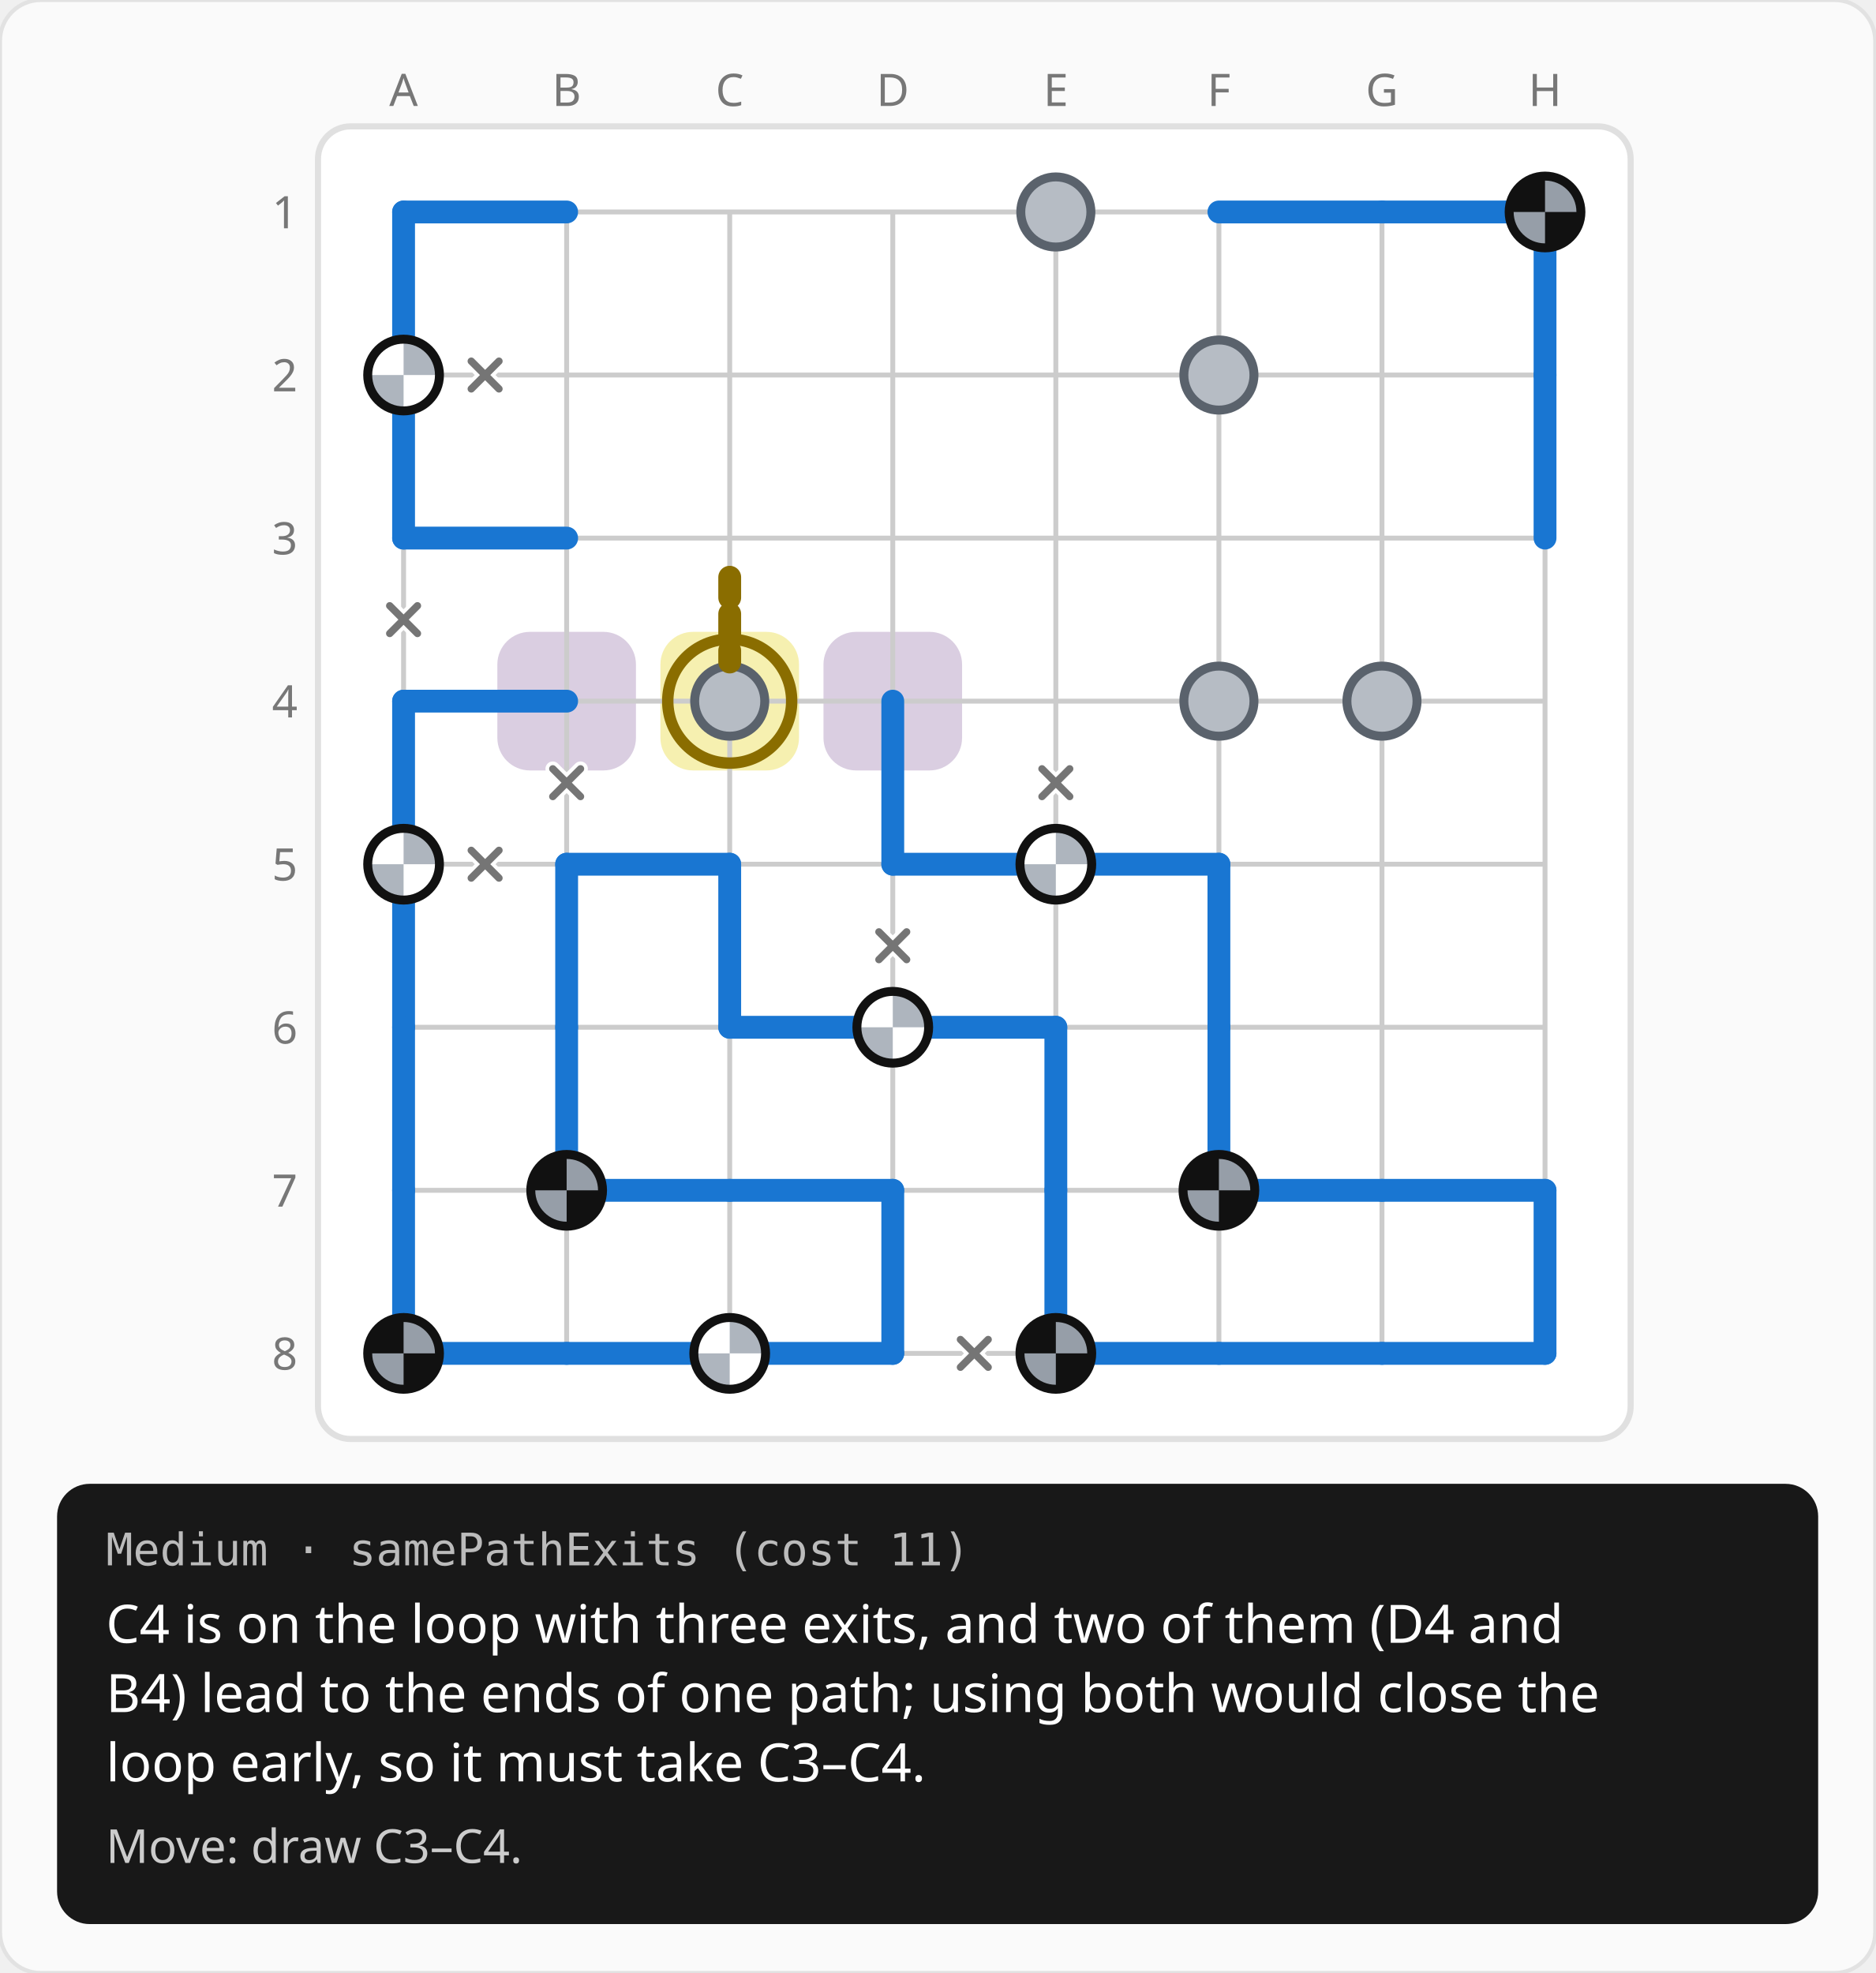
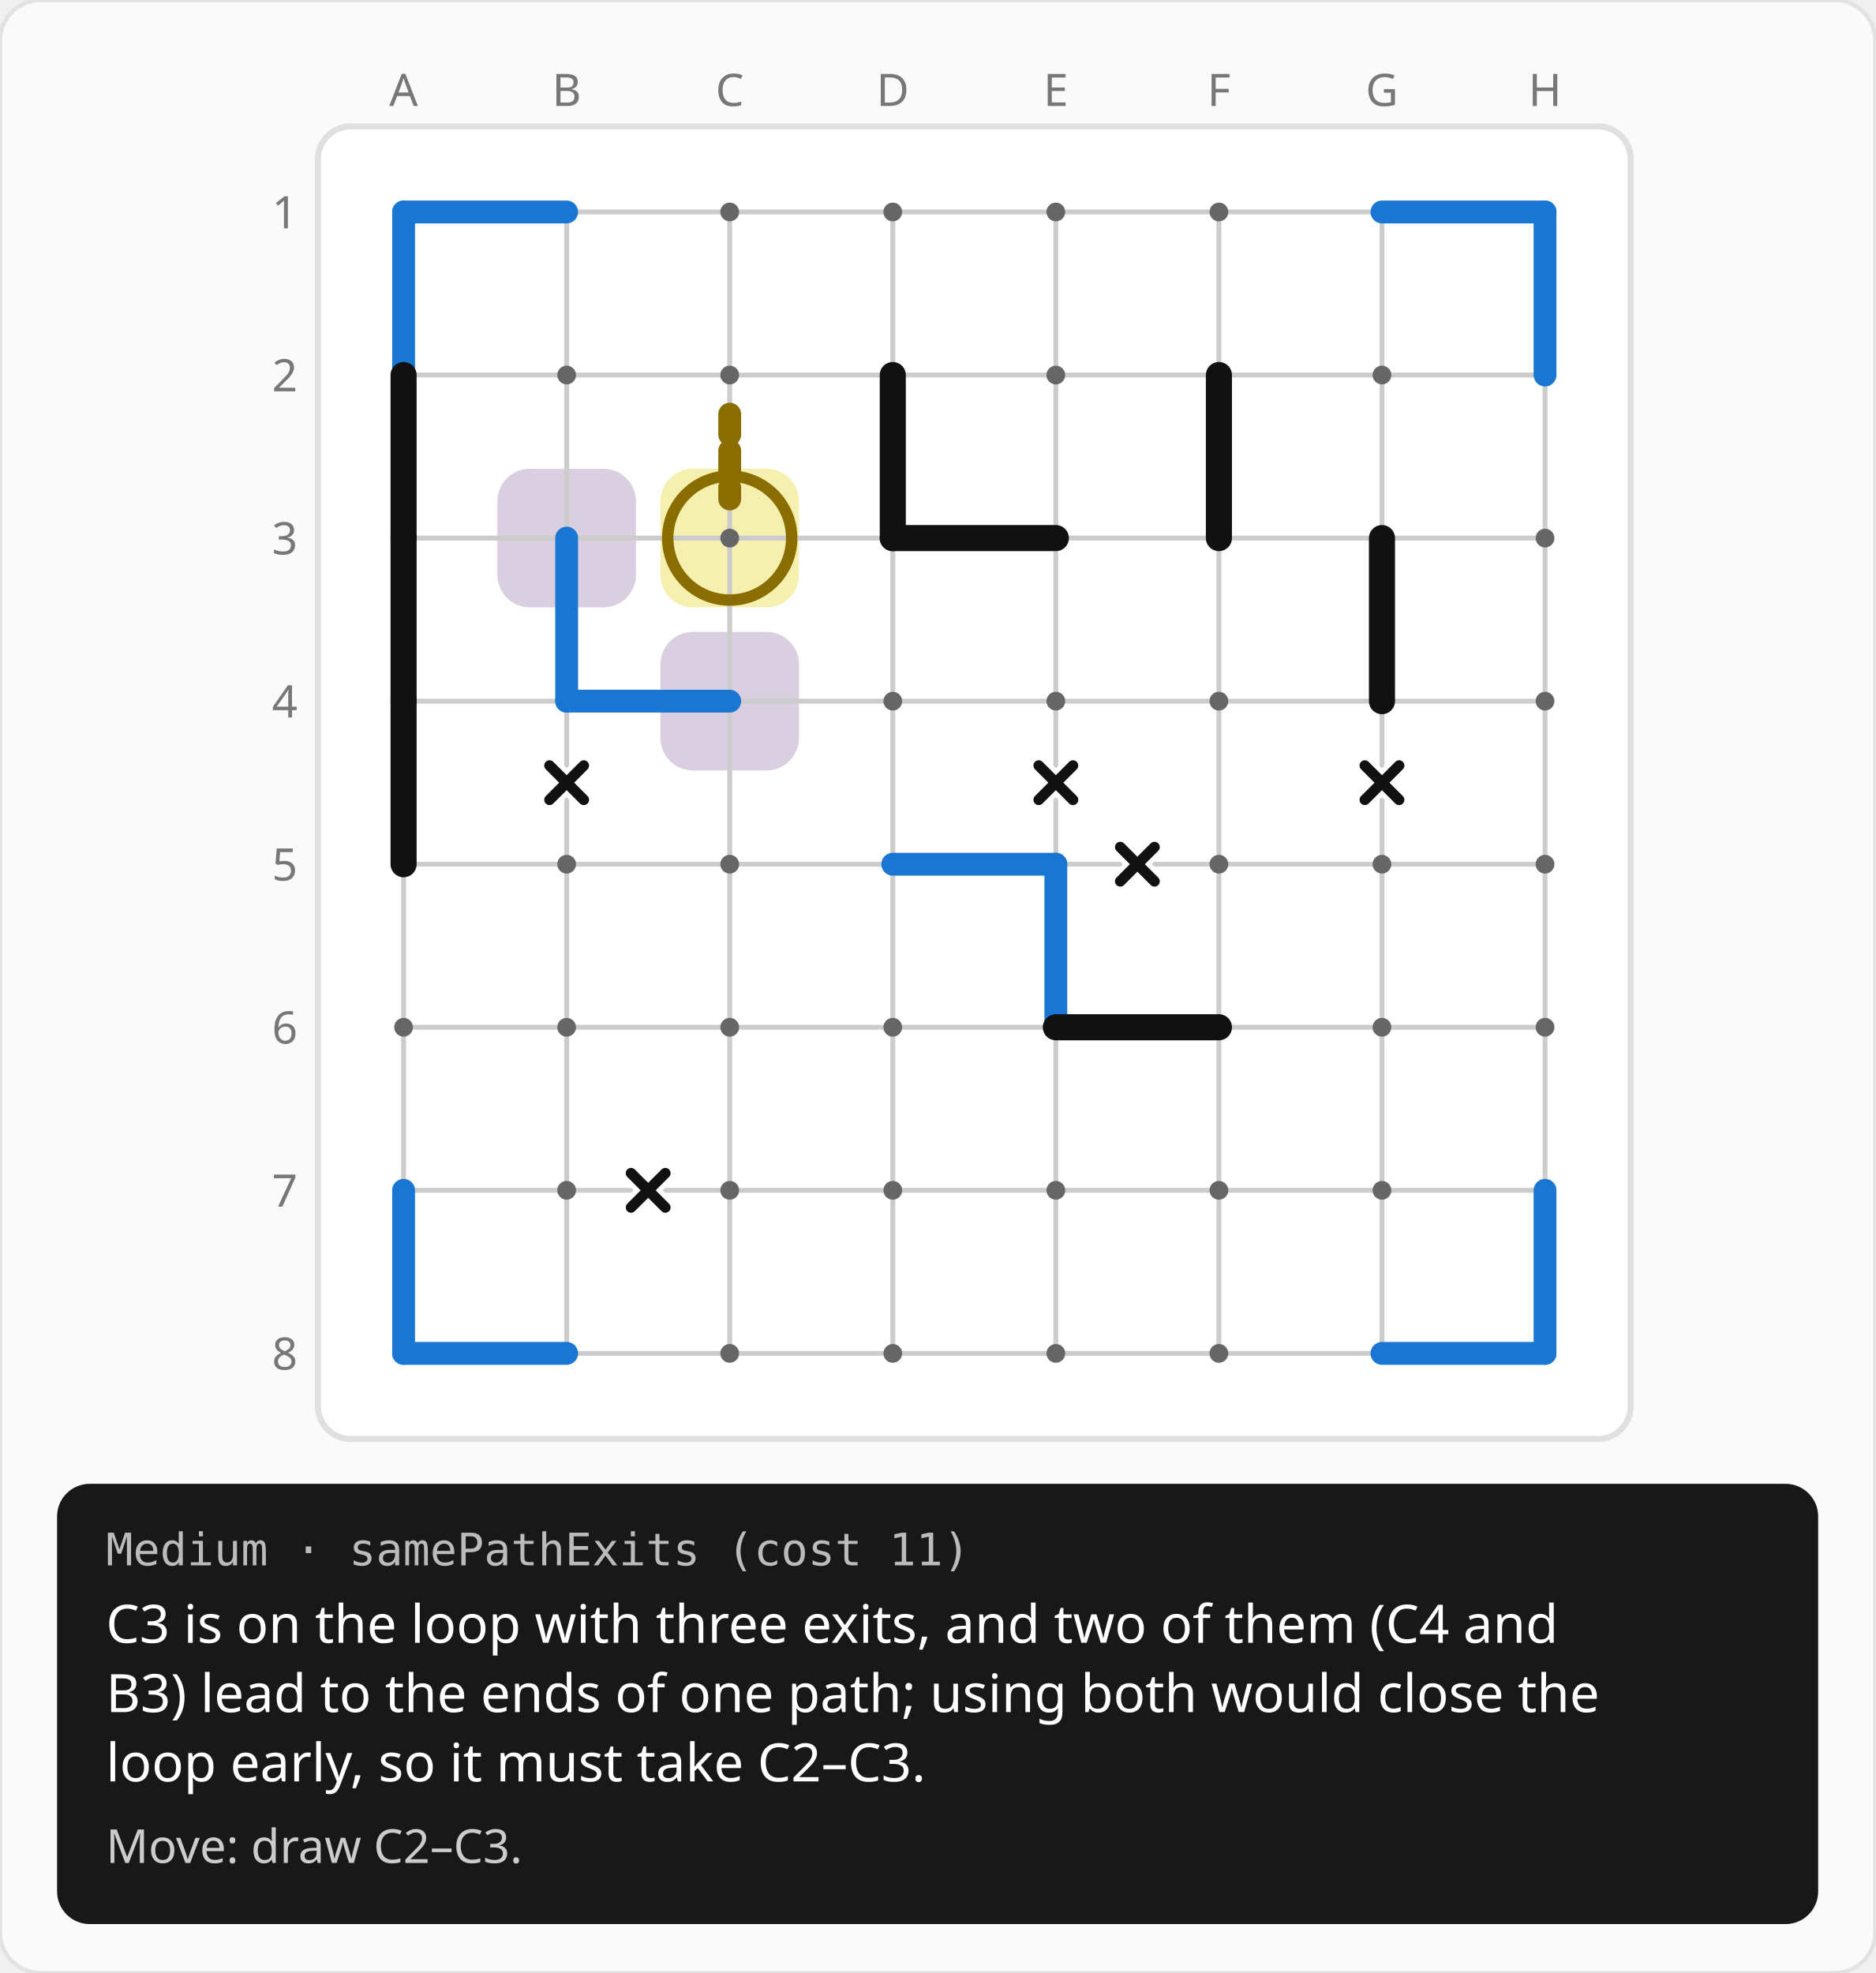
<svg xmlns="http://www.w3.org/2000/svg" width="460" height="484" viewBox="0 0 460 484">
  <rect width="460" height="484" rx="10" fill="#fafafa" stroke="#e2e2e2" />
  <defs>
    <pattern id="hatch" width="8" height="8" patternUnits="userSpaceOnUse" patternTransform="rotate(45)">
      <line x1="0" y1="0" x2="0" y2="8" stroke="#d55e00" stroke-width="3" opacity="0.55" />
    </pattern>
  </defs>
  <g transform="translate(59 12)">
    <text x="40" y="14" fill="#777777" font-size="11" font-family="system-ui, sans-serif" text-anchor="middle">A</text>
    <text x="80" y="14" fill="#777777" font-size="11" font-family="system-ui, sans-serif" text-anchor="middle">B</text>
    <text x="120" y="14" fill="#777777" font-size="11" font-family="system-ui, sans-serif" text-anchor="middle">C</text>
    <text x="160" y="14" fill="#777777" font-size="11" font-family="system-ui, sans-serif" text-anchor="middle">D</text>
    <text x="200" y="14" fill="#777777" font-size="11" font-family="system-ui, sans-serif" text-anchor="middle">E</text>
    <text x="240" y="14" fill="#777777" font-size="11" font-family="system-ui, sans-serif" text-anchor="middle">F</text>
    <text x="280" y="14" fill="#777777" font-size="11" font-family="system-ui, sans-serif" text-anchor="middle">G</text>
    <text x="320" y="14" fill="#777777" font-size="11" font-family="system-ui, sans-serif" text-anchor="middle">H</text>
    <text x="14" y="44" fill="#777777" font-size="11" font-family="system-ui, sans-serif" text-anchor="end">1</text>
    <text x="14" y="84" fill="#777777" font-size="11" font-family="system-ui, sans-serif" text-anchor="end">2</text>
    <text x="14" y="124" fill="#777777" font-size="11" font-family="system-ui, sans-serif" text-anchor="end">3</text>
    <text x="14" y="164" fill="#777777" font-size="11" font-family="system-ui, sans-serif" text-anchor="end">4</text>
    <text x="14" y="204" fill="#777777" font-size="11" font-family="system-ui, sans-serif" text-anchor="end">5</text>
    <text x="14" y="244" fill="#777777" font-size="11" font-family="system-ui, sans-serif" text-anchor="end">6</text>
    <text x="14" y="284" fill="#777777" font-size="11" font-family="system-ui, sans-serif" text-anchor="end">7</text>
    <text x="14" y="324" fill="#777777" font-size="11" font-family="system-ui, sans-serif" text-anchor="end">8</text>
    <g transform="translate(18 18)">
      <rect x="1" y="1" width="322" height="322" rx="8" fill="#ffffff" stroke="#e0e0e0" stroke-width="1.5" />
-       <rect x="125" y="125" width="34" height="34" rx="8" fill="rgba(122,81,149,0.28)" />
-       <rect x="45" y="125" width="34" height="34" rx="8" fill="rgba(122,81,149,0.28)" />
-       <rect x="85" y="125" width="34" height="34" rx="8" fill="rgba(244,236,156,0.8)" />
+       <rect x="85" y="125" width="34" height="34" rx="8" fill="rgba(122,81,149,0.28)" />
+       <rect x="45" y="85" width="34" height="34" rx="8" fill="rgba(122,81,149,0.28)" />
+       <rect x="85" y="85" width="34" height="34" rx="8" fill="rgba(244,236,156,0.8)" />
      <line x1="22" y1="22" x2="302" y2="22" stroke="#cccccc" stroke-width="1.2" />
      <line x1="22" y1="62" x2="302" y2="62" stroke="#cccccc" stroke-width="1.2" />
      <line x1="22" y1="102" x2="302" y2="102" stroke="#cccccc" stroke-width="1.2" />
      <line x1="22" y1="142" x2="302" y2="142" stroke="#cccccc" stroke-width="1.2" />
      <line x1="22" y1="182" x2="302" y2="182" stroke="#cccccc" stroke-width="1.2" />
      <line x1="22" y1="222" x2="302" y2="222" stroke="#cccccc" stroke-width="1.2" />
      <line x1="22" y1="262" x2="302" y2="262" stroke="#cccccc" stroke-width="1.2" />
      <line x1="22" y1="302" x2="302" y2="302" stroke="#cccccc" stroke-width="1.2" />
      <line x1="22" y1="22" x2="22" y2="302" stroke="#cccccc" stroke-width="1.2" />
      <line x1="62" y1="22" x2="62" y2="302" stroke="#cccccc" stroke-width="1.2" />
      <line x1="102" y1="22" x2="102" y2="302" stroke="#cccccc" stroke-width="1.2" />
      <line x1="142" y1="22" x2="142" y2="302" stroke="#cccccc" stroke-width="1.2" />
      <line x1="182" y1="22" x2="182" y2="302" stroke="#cccccc" stroke-width="1.2" />
      <line x1="222" y1="22" x2="222" y2="302" stroke="#cccccc" stroke-width="1.2" />
      <line x1="262" y1="22" x2="262" y2="302" stroke="#cccccc" stroke-width="1.2" />
      <line x1="302" y1="22" x2="302" y2="302" stroke="#cccccc" stroke-width="1.2" />
+       <circle cx="22" cy="22" r="2.3" fill="#666666" />
+       <circle cx="62" cy="22" r="2.3" fill="#666666" />
+       <circle cx="102" cy="22" r="2.3" fill="#666666" />
+       <circle cx="142" cy="22" r="2.3" fill="#666666" />
+       <circle cx="182" cy="22" r="2.3" fill="#666666" />
+       <circle cx="222" cy="22" r="2.3" fill="#666666" />
+       <circle cx="262" cy="22" r="2.3" fill="#666666" />
+       <circle cx="302" cy="22" r="2.3" fill="#666666" />
+       <circle cx="22" cy="62" r="2.3" fill="#666666" />
+       <circle cx="62" cy="62" r="2.3" fill="#666666" />
+       <circle cx="102" cy="62" r="2.3" fill="#666666" />
+       <circle cx="142" cy="62" r="2.3" fill="#666666" />
+       <circle cx="182" cy="62" r="2.3" fill="#666666" />
+       <circle cx="222" cy="62" r="2.3" fill="#666666" />
+       <circle cx="262" cy="62" r="2.3" fill="#666666" />
+       <circle cx="302" cy="62" r="2.3" fill="#666666" />
+       <circle cx="22" cy="102" r="2.3" fill="#666666" />
+       <circle cx="62" cy="102" r="2.3" fill="#666666" />
+       <circle cx="102" cy="102" r="2.3" fill="#666666" />
+       <circle cx="142" cy="102" r="2.3" fill="#666666" />
+       <circle cx="182" cy="102" r="2.3" fill="#666666" />
+       <circle cx="222" cy="102" r="2.3" fill="#666666" />
+       <circle cx="262" cy="102" r="2.3" fill="#666666" />
+       <circle cx="302" cy="102" r="2.3" fill="#666666" />
+       <circle cx="22" cy="142" r="2.3" fill="#666666" />
+       <circle cx="62" cy="142" r="2.3" fill="#666666" />
+       <circle cx="102" cy="142" r="2.3" fill="#666666" />
+       <circle cx="142" cy="142" r="2.3" fill="#666666" />
+       <circle cx="182" cy="142" r="2.3" fill="#666666" />
+       <circle cx="222" cy="142" r="2.3" fill="#666666" />
+       <circle cx="262" cy="142" r="2.3" fill="#666666" />
+       <circle cx="302" cy="142" r="2.3" fill="#666666" />
+       <circle cx="22" cy="182" r="2.3" fill="#666666" />
+       <circle cx="62" cy="182" r="2.3" fill="#666666" />
+       <circle cx="102" cy="182" r="2.3" fill="#666666" />
+       <circle cx="142" cy="182" r="2.3" fill="#666666" />
+       <circle cx="182" cy="182" r="2.3" fill="#666666" />
+       <circle cx="222" cy="182" r="2.3" fill="#666666" />
+       <circle cx="262" cy="182" r="2.3" fill="#666666" />
+       <circle cx="302" cy="182" r="2.3" fill="#666666" />
+       <circle cx="22" cy="222" r="2.3" fill="#666666" />
+       <circle cx="62" cy="222" r="2.3" fill="#666666" />
+       <circle cx="102" cy="222" r="2.3" fill="#666666" />
+       <circle cx="142" cy="222" r="2.3" fill="#666666" />
+       <circle cx="182" cy="222" r="2.3" fill="#666666" />
+       <circle cx="222" cy="222" r="2.3" fill="#666666" />
+       <circle cx="262" cy="222" r="2.3" fill="#666666" />
+       <circle cx="302" cy="222" r="2.3" fill="#666666" />
+       <circle cx="22" cy="262" r="2.3" fill="#666666" />
+       <circle cx="62" cy="262" r="2.3" fill="#666666" />
+       <circle cx="102" cy="262" r="2.3" fill="#666666" />
+       <circle cx="142" cy="262" r="2.3" fill="#666666" />
+       <circle cx="182" cy="262" r="2.3" fill="#666666" />
+       <circle cx="222" cy="262" r="2.3" fill="#666666" />
+       <circle cx="262" cy="262" r="2.3" fill="#666666" />
+       <circle cx="302" cy="262" r="2.3" fill="#666666" />
+       <circle cx="22" cy="302" r="2.3" fill="#666666" />
+       <circle cx="62" cy="302" r="2.3" fill="#666666" />
+       <circle cx="102" cy="302" r="2.3" fill="#666666" />
+       <circle cx="142" cy="302" r="2.3" fill="#666666" />
+       <circle cx="182" cy="302" r="2.3" fill="#666666" />
+       <circle cx="222" cy="302" r="2.3" fill="#666666" />
+       <circle cx="262" cy="302" r="2.3" fill="#666666" />
+       <circle cx="302" cy="302" r="2.3" fill="#666666" />
      <line x1="22" y1="22" x2="62" y2="22" stroke="#1976d2" stroke-width="5.6" stroke-linecap="round" />
      <line x1="22" y1="22" x2="22" y2="62" stroke="#1976d2" stroke-width="5.6" stroke-linecap="round" />
-       <line x1="222" y1="22" x2="262" y2="22" stroke="#1976d2" stroke-width="5.6" stroke-linecap="round" />
      <line x1="262" y1="22" x2="302" y2="22" stroke="#1976d2" stroke-width="5.6" stroke-linecap="round" />
      <line x1="302" y1="22" x2="302" y2="62" stroke="#1976d2" stroke-width="5.6" stroke-linecap="round" />
-       <line x1="22" y1="62" x2="22" y2="102" stroke="#1976d2" stroke-width="5.6" stroke-linecap="round" />
-       <line x1="302" y1="62" x2="302" y2="102" stroke="#1976d2" stroke-width="5.6" stroke-linecap="round" />
-       <line x1="22" y1="102" x2="62" y2="102" stroke="#1976d2" stroke-width="5.6" stroke-linecap="round" />
-       <line x1="22" y1="142" x2="62" y2="142" stroke="#1976d2" stroke-width="5.6" stroke-linecap="round" />
-       <line x1="22" y1="142" x2="22" y2="182" stroke="#1976d2" stroke-width="5.6" stroke-linecap="round" />
-       <line x1="142" y1="142" x2="142" y2="182" stroke="#1976d2" stroke-width="5.6" stroke-linecap="round" />
-       <line x1="22" y1="182" x2="22" y2="222" stroke="#1976d2" stroke-width="5.6" stroke-linecap="round" />
-       <line x1="62" y1="182" x2="102" y2="182" stroke="#1976d2" stroke-width="5.6" stroke-linecap="round" />
-       <line x1="62" y1="182" x2="62" y2="222" stroke="#1976d2" stroke-width="5.6" stroke-linecap="round" />
-       <line x1="102" y1="182" x2="102" y2="222" stroke="#1976d2" stroke-width="5.6" stroke-linecap="round" />
+       <line x1="22" y1="62" x2="22" y2="102" stroke="#111111" stroke-width="6.4" stroke-linecap="round" />
+       <line x1="142" y1="62" x2="142" y2="102" stroke="#111111" stroke-width="6.4" stroke-linecap="round" />
+       <line x1="222" y1="62" x2="222" y2="102" stroke="#111111" stroke-width="6.4" stroke-linecap="round" />
+       <line x1="22" y1="102" x2="22" y2="142" stroke="#111111" stroke-width="6.4" stroke-linecap="round" />
+       <line x1="62" y1="102" x2="62" y2="142" stroke="#1976d2" stroke-width="5.6" stroke-linecap="round" />
+       <line x1="142" y1="102" x2="182" y2="102" stroke="#111111" stroke-width="6.4" stroke-linecap="round" />
+       <line x1="262" y1="102" x2="262" y2="142" stroke="#111111" stroke-width="6.4" stroke-linecap="round" />
+       <line x1="22" y1="142" x2="22" y2="182" stroke="#111111" stroke-width="6.4" stroke-linecap="round" />
+       <line x1="62" y1="142" x2="102" y2="142" stroke="#1976d2" stroke-width="5.6" stroke-linecap="round" />
      <line x1="142" y1="182" x2="182" y2="182" stroke="#1976d2" stroke-width="5.6" stroke-linecap="round" />
-       <line x1="182" y1="182" x2="222" y2="182" stroke="#1976d2" stroke-width="5.6" stroke-linecap="round" />
-       <line x1="222" y1="182" x2="222" y2="222" stroke="#1976d2" stroke-width="5.6" stroke-linecap="round" />
-       <line x1="22" y1="222" x2="22" y2="262" stroke="#1976d2" stroke-width="5.6" stroke-linecap="round" />
-       <line x1="62" y1="222" x2="62" y2="262" stroke="#1976d2" stroke-width="5.6" stroke-linecap="round" />
-       <line x1="102" y1="222" x2="142" y2="222" stroke="#1976d2" stroke-width="5.6" stroke-linecap="round" />
-       <line x1="142" y1="222" x2="182" y2="222" stroke="#1976d2" stroke-width="5.6" stroke-linecap="round" />
-       <line x1="182" y1="222" x2="182" y2="262" stroke="#1976d2" stroke-width="5.6" stroke-linecap="round" />
-       <line x1="222" y1="222" x2="222" y2="262" stroke="#1976d2" stroke-width="5.6" stroke-linecap="round" />
+       <line x1="182" y1="182" x2="182" y2="222" stroke="#1976d2" stroke-width="5.6" stroke-linecap="round" />
+       <line x1="182" y1="222" x2="222" y2="222" stroke="#111111" stroke-width="6.4" stroke-linecap="round" />
      <line x1="22" y1="262" x2="22" y2="302" stroke="#1976d2" stroke-width="5.6" stroke-linecap="round" />
-       <line x1="62" y1="262" x2="102" y2="262" stroke="#1976d2" stroke-width="5.6" stroke-linecap="round" />
-       <line x1="102" y1="262" x2="142" y2="262" stroke="#1976d2" stroke-width="5.6" stroke-linecap="round" />
-       <line x1="142" y1="262" x2="142" y2="302" stroke="#1976d2" stroke-width="5.6" stroke-linecap="round" />
-       <line x1="182" y1="262" x2="182" y2="302" stroke="#1976d2" stroke-width="5.6" stroke-linecap="round" />
-       <line x1="222" y1="262" x2="262" y2="262" stroke="#1976d2" stroke-width="5.6" stroke-linecap="round" />
-       <line x1="262" y1="262" x2="302" y2="262" stroke="#1976d2" stroke-width="5.6" stroke-linecap="round" />
      <line x1="302" y1="262" x2="302" y2="302" stroke="#1976d2" stroke-width="5.6" stroke-linecap="round" />
      <line x1="22" y1="302" x2="62" y2="302" stroke="#1976d2" stroke-width="5.6" stroke-linecap="round" />
-       <line x1="62" y1="302" x2="102" y2="302" stroke="#1976d2" stroke-width="5.6" stroke-linecap="round" />
-       <line x1="102" y1="302" x2="142" y2="302" stroke="#1976d2" stroke-width="5.6" stroke-linecap="round" />
-       <line x1="182" y1="302" x2="222" y2="302" stroke="#1976d2" stroke-width="5.6" stroke-linecap="round" />
-       <line x1="222" y1="302" x2="262" y2="302" stroke="#1976d2" stroke-width="5.6" stroke-linecap="round" />
      <line x1="262" y1="302" x2="302" y2="302" stroke="#1976d2" stroke-width="5.6" stroke-linecap="round" />
-       <circle cx="182" cy="22" r="8.6" fill="#b6bcc4" />
-       <circle cx="182" cy="22" r="8.6" fill="none" stroke="#5a626c" stroke-width="2.2" />
-       <circle cx="302" cy="22" r="8.8" fill="#111111" />
-       <path d="M302 22V13.2A8.8 8.8 0 0 1 310.8 22ZM302 22V30.8A8.8 8.8 0 0 1 293.2 22Z" fill="#969ea8" />
-       <circle cx="302" cy="22" r="8.8" fill="none" stroke="#111111" stroke-width="2.2" />
-       <circle cx="22" cy="62" r="8.8" fill="#ffffff" />
-       <path d="M22 62V53.2A8.8 8.8 0 0 1 30.8 62ZM22 62V70.8A8.8 8.8 0 0 1 13.2 62Z" fill="#aeb5be" />
-       <circle cx="22" cy="62" r="8.8" fill="none" stroke="#111111" stroke-width="2.2" />
-       <circle cx="222" cy="62" r="8.6" fill="#b6bcc4" />
-       <circle cx="222" cy="62" r="8.6" fill="none" stroke="#5a626c" stroke-width="2.2" />
-       <circle cx="102" cy="142" r="8.6" fill="#b6bcc4" />
-       <circle cx="102" cy="142" r="8.6" fill="none" stroke="#5a626c" stroke-width="2.2" />
-       <circle cx="222" cy="142" r="8.6" fill="#b6bcc4" />
-       <circle cx="222" cy="142" r="8.6" fill="none" stroke="#5a626c" stroke-width="2.2" />
-       <circle cx="262" cy="142" r="8.6" fill="#b6bcc4" />
-       <circle cx="262" cy="142" r="8.6" fill="none" stroke="#5a626c" stroke-width="2.2" />
-       <circle cx="22" cy="182" r="8.8" fill="#ffffff" />
-       <path d="M22 182V173.2A8.8 8.8 0 0 1 30.8 182ZM22 182V190.8A8.8 8.8 0 0 1 13.2 182Z" fill="#aeb5be" />
-       <circle cx="22" cy="182" r="8.8" fill="none" stroke="#111111" stroke-width="2.2" />
-       <circle cx="182" cy="182" r="8.8" fill="#ffffff" />
-       <path d="M182 182V173.2A8.8 8.8 0 0 1 190.8 182ZM182 182V190.8A8.8 8.8 0 0 1 173.2 182Z" fill="#aeb5be" />
-       <circle cx="182" cy="182" r="8.8" fill="none" stroke="#111111" stroke-width="2.2" />
-       <circle cx="142" cy="222" r="8.8" fill="#ffffff" />
-       <path d="M142 222V213.2A8.8 8.8 0 0 1 150.8 222ZM142 222V230.8A8.8 8.8 0 0 1 133.2 222Z" fill="#aeb5be" />
-       <circle cx="142" cy="222" r="8.8" fill="none" stroke="#111111" stroke-width="2.2" />
-       <circle cx="62" cy="262" r="8.8" fill="#111111" />
-       <path d="M62 262V253.2A8.8 8.8 0 0 1 70.8 262ZM62 262V270.8A8.8 8.8 0 0 1 53.2 262Z" fill="#969ea8" />
-       <circle cx="62" cy="262" r="8.8" fill="none" stroke="#111111" stroke-width="2.2" />
-       <circle cx="222" cy="262" r="8.8" fill="#111111" />
-       <path d="M222 262V253.2A8.8 8.8 0 0 1 230.8 262ZM222 262V270.8A8.8 8.8 0 0 1 213.2 262Z" fill="#969ea8" />
-       <circle cx="222" cy="262" r="8.8" fill="none" stroke="#111111" stroke-width="2.2" />
-       <circle cx="22" cy="302" r="8.8" fill="#111111" />
-       <path d="M22 302V293.2A8.8 8.8 0 0 1 30.8 302ZM22 302V310.8A8.8 8.8 0 0 1 13.2 302Z" fill="#969ea8" />
-       <circle cx="22" cy="302" r="8.8" fill="none" stroke="#111111" stroke-width="2.2" />
-       <circle cx="102" cy="302" r="8.8" fill="#ffffff" />
-       <path d="M102 302V293.2A8.8 8.8 0 0 1 110.8 302ZM102 302V310.8A8.8 8.8 0 0 1 93.2 302Z" fill="#aeb5be" />
-       <circle cx="102" cy="302" r="8.8" fill="none" stroke="#111111" stroke-width="2.2" />
-       <circle cx="182" cy="302" r="8.8" fill="#111111" />
-       <path d="M182 302V293.2A8.8 8.8 0 0 1 190.8 302ZM182 302V310.8A8.8 8.8 0 0 1 173.2 302Z" fill="#969ea8" />
-       <circle cx="182" cy="302" r="8.8" fill="none" stroke="#111111" stroke-width="2.2" />
-       <path d="M38.6 58.6L45.4 65.4M38.6 65.4L45.4 58.6" stroke="#ffffff" stroke-width="3.6" stroke-linecap="round" />
-       <path d="M38.6 58.6L45.4 65.4M38.6 65.4L45.4 58.6" stroke="#757575" stroke-width="1.8" stroke-linecap="round" />
-       <path d="M18.6 118.6L25.4 125.4M18.6 125.4L25.4 118.6" stroke="#ffffff" stroke-width="3.6" stroke-linecap="round" />
-       <path d="M18.6 118.6L25.4 125.4M18.6 125.4L25.4 118.6" stroke="#757575" stroke-width="1.8" stroke-linecap="round" />
-       <path d="M58.6 158.6L65.4 165.4M58.6 165.4L65.4 158.6" stroke="#ffffff" stroke-width="3.6" stroke-linecap="round" />
-       <path d="M58.6 158.6L65.4 165.4M58.6 165.4L65.4 158.6" stroke="#757575" stroke-width="1.8" stroke-linecap="round" />
-       <path d="M178.6 158.6L185.4 165.4M178.6 165.4L185.4 158.6" stroke="#ffffff" stroke-width="3.6" stroke-linecap="round" />
-       <path d="M178.6 158.6L185.4 165.4M178.6 165.4L185.4 158.6" stroke="#757575" stroke-width="1.8" stroke-linecap="round" />
-       <path d="M38.6 178.6L45.4 185.4M38.6 185.4L45.4 178.6" stroke="#ffffff" stroke-width="3.6" stroke-linecap="round" />
-       <path d="M38.6 178.6L45.4 185.4M38.6 185.4L45.4 178.6" stroke="#757575" stroke-width="1.8" stroke-linecap="round" />
-       <path d="M138.6 198.6L145.4 205.4M138.6 205.4L145.4 198.6" stroke="#ffffff" stroke-width="3.6" stroke-linecap="round" />
-       <path d="M138.6 198.6L145.4 205.4M138.6 205.4L145.4 198.6" stroke="#757575" stroke-width="1.8" stroke-linecap="round" />
-       <path d="M158.6 298.6L165.4 305.4M158.6 305.4L165.4 298.6" stroke="#ffffff" stroke-width="3.6" stroke-linecap="round" />
-       <path d="M158.6 298.6L165.4 305.4M158.6 305.4L165.4 298.6" stroke="#757575" stroke-width="1.8" stroke-linecap="round" />
-       <circle cx="102" cy="142" r="15.2" fill="none" stroke="#8a6d00" stroke-width="2.8" />
-       <line x1="102" y1="111.6" x2="102" y2="132.4" stroke="#8a6d00" stroke-width="5.6" stroke-linecap="round" stroke-dasharray="5 4" />
+       <path d="M57.8 157.8L66.2 166.2M57.8 166.2L66.2 157.8" stroke="#ffffff" stroke-width="5" stroke-linecap="round" />
+       <path d="M57.8 157.8L66.2 166.2M57.8 166.2L66.2 157.8" stroke="#111111" stroke-width="2.6" stroke-linecap="round" />
+       <path d="M177.8 157.8L186.2 166.2M177.8 166.2L186.2 157.8" stroke="#ffffff" stroke-width="5" stroke-linecap="round" />
+       <path d="M177.8 157.8L186.2 166.2M177.8 166.2L186.2 157.8" stroke="#111111" stroke-width="2.6" stroke-linecap="round" />
+       <path d="M257.8 157.8L266.2 166.2M257.8 166.2L266.2 157.8" stroke="#ffffff" stroke-width="5" stroke-linecap="round" />
+       <path d="M257.8 157.8L266.2 166.2M257.8 166.2L266.2 157.8" stroke="#111111" stroke-width="2.6" stroke-linecap="round" />
+       <path d="M197.8 177.8L206.2 186.2M197.8 186.2L206.2 177.8" stroke="#ffffff" stroke-width="5" stroke-linecap="round" />
+       <path d="M197.8 177.8L206.2 186.2M197.8 186.2L206.2 177.8" stroke="#111111" stroke-width="2.6" stroke-linecap="round" />
+       <path d="M77.8 257.8L86.2 266.2M77.8 266.2L86.2 257.8" stroke="#ffffff" stroke-width="5" stroke-linecap="round" />
+       <path d="M77.8 257.8L86.2 266.2M77.8 266.2L86.2 257.8" stroke="#111111" stroke-width="2.6" stroke-linecap="round" />
+       <circle cx="102" cy="102" r="15.2" fill="none" stroke="#8a6d00" stroke-width="2.8" />
+       <line x1="102" y1="71.6" x2="102" y2="92.4" stroke="#8a6d00" stroke-width="5.6" stroke-linecap="round" stroke-dasharray="5 4" />
    </g>
  </g>
  <rect x="14" y="364" width="432" height="108" rx="8" fill="#181818" />
  <text x="26" y="384" fill="#bbbbbb" font-size="11" font-family="ui-monospace, Menlo, monospace">Medium · samePathExits (cost 11)</text>
-   <text x="26" y="403" fill="#ffffff" font-size="13" font-family="system-ui, sans-serif">C4 is on the loop with three exits, and two of them (D4 and</text>
-   <text x="26" y="420" fill="#ffffff" font-size="13" font-family="system-ui, sans-serif">B4) lead to the ends of one path; using both would close the</text>
-   <text x="26" y="437" fill="#ffffff" font-size="13" font-family="system-ui, sans-serif">loop early, so it must take C3–C4.</text>
-   <text x="26" y="457" fill="#cccccc" font-size="11.5" font-family="system-ui, sans-serif">Move: draw C3–C4.</text>
+   <text x="26" y="403" fill="#ffffff" font-size="13" font-family="system-ui, sans-serif">C3 is on the loop with three exits, and two of them (C4 and</text>
+   <text x="26" y="420" fill="#ffffff" font-size="13" font-family="system-ui, sans-serif">B3) lead to the ends of one path; using both would close the</text>
+   <text x="26" y="437" fill="#ffffff" font-size="13" font-family="system-ui, sans-serif">loop early, so it must take C2–C3.</text>
+   <text x="26" y="457" fill="#cccccc" font-size="11.5" font-family="system-ui, sans-serif">Move: draw C2–C3.</text>
</svg>
